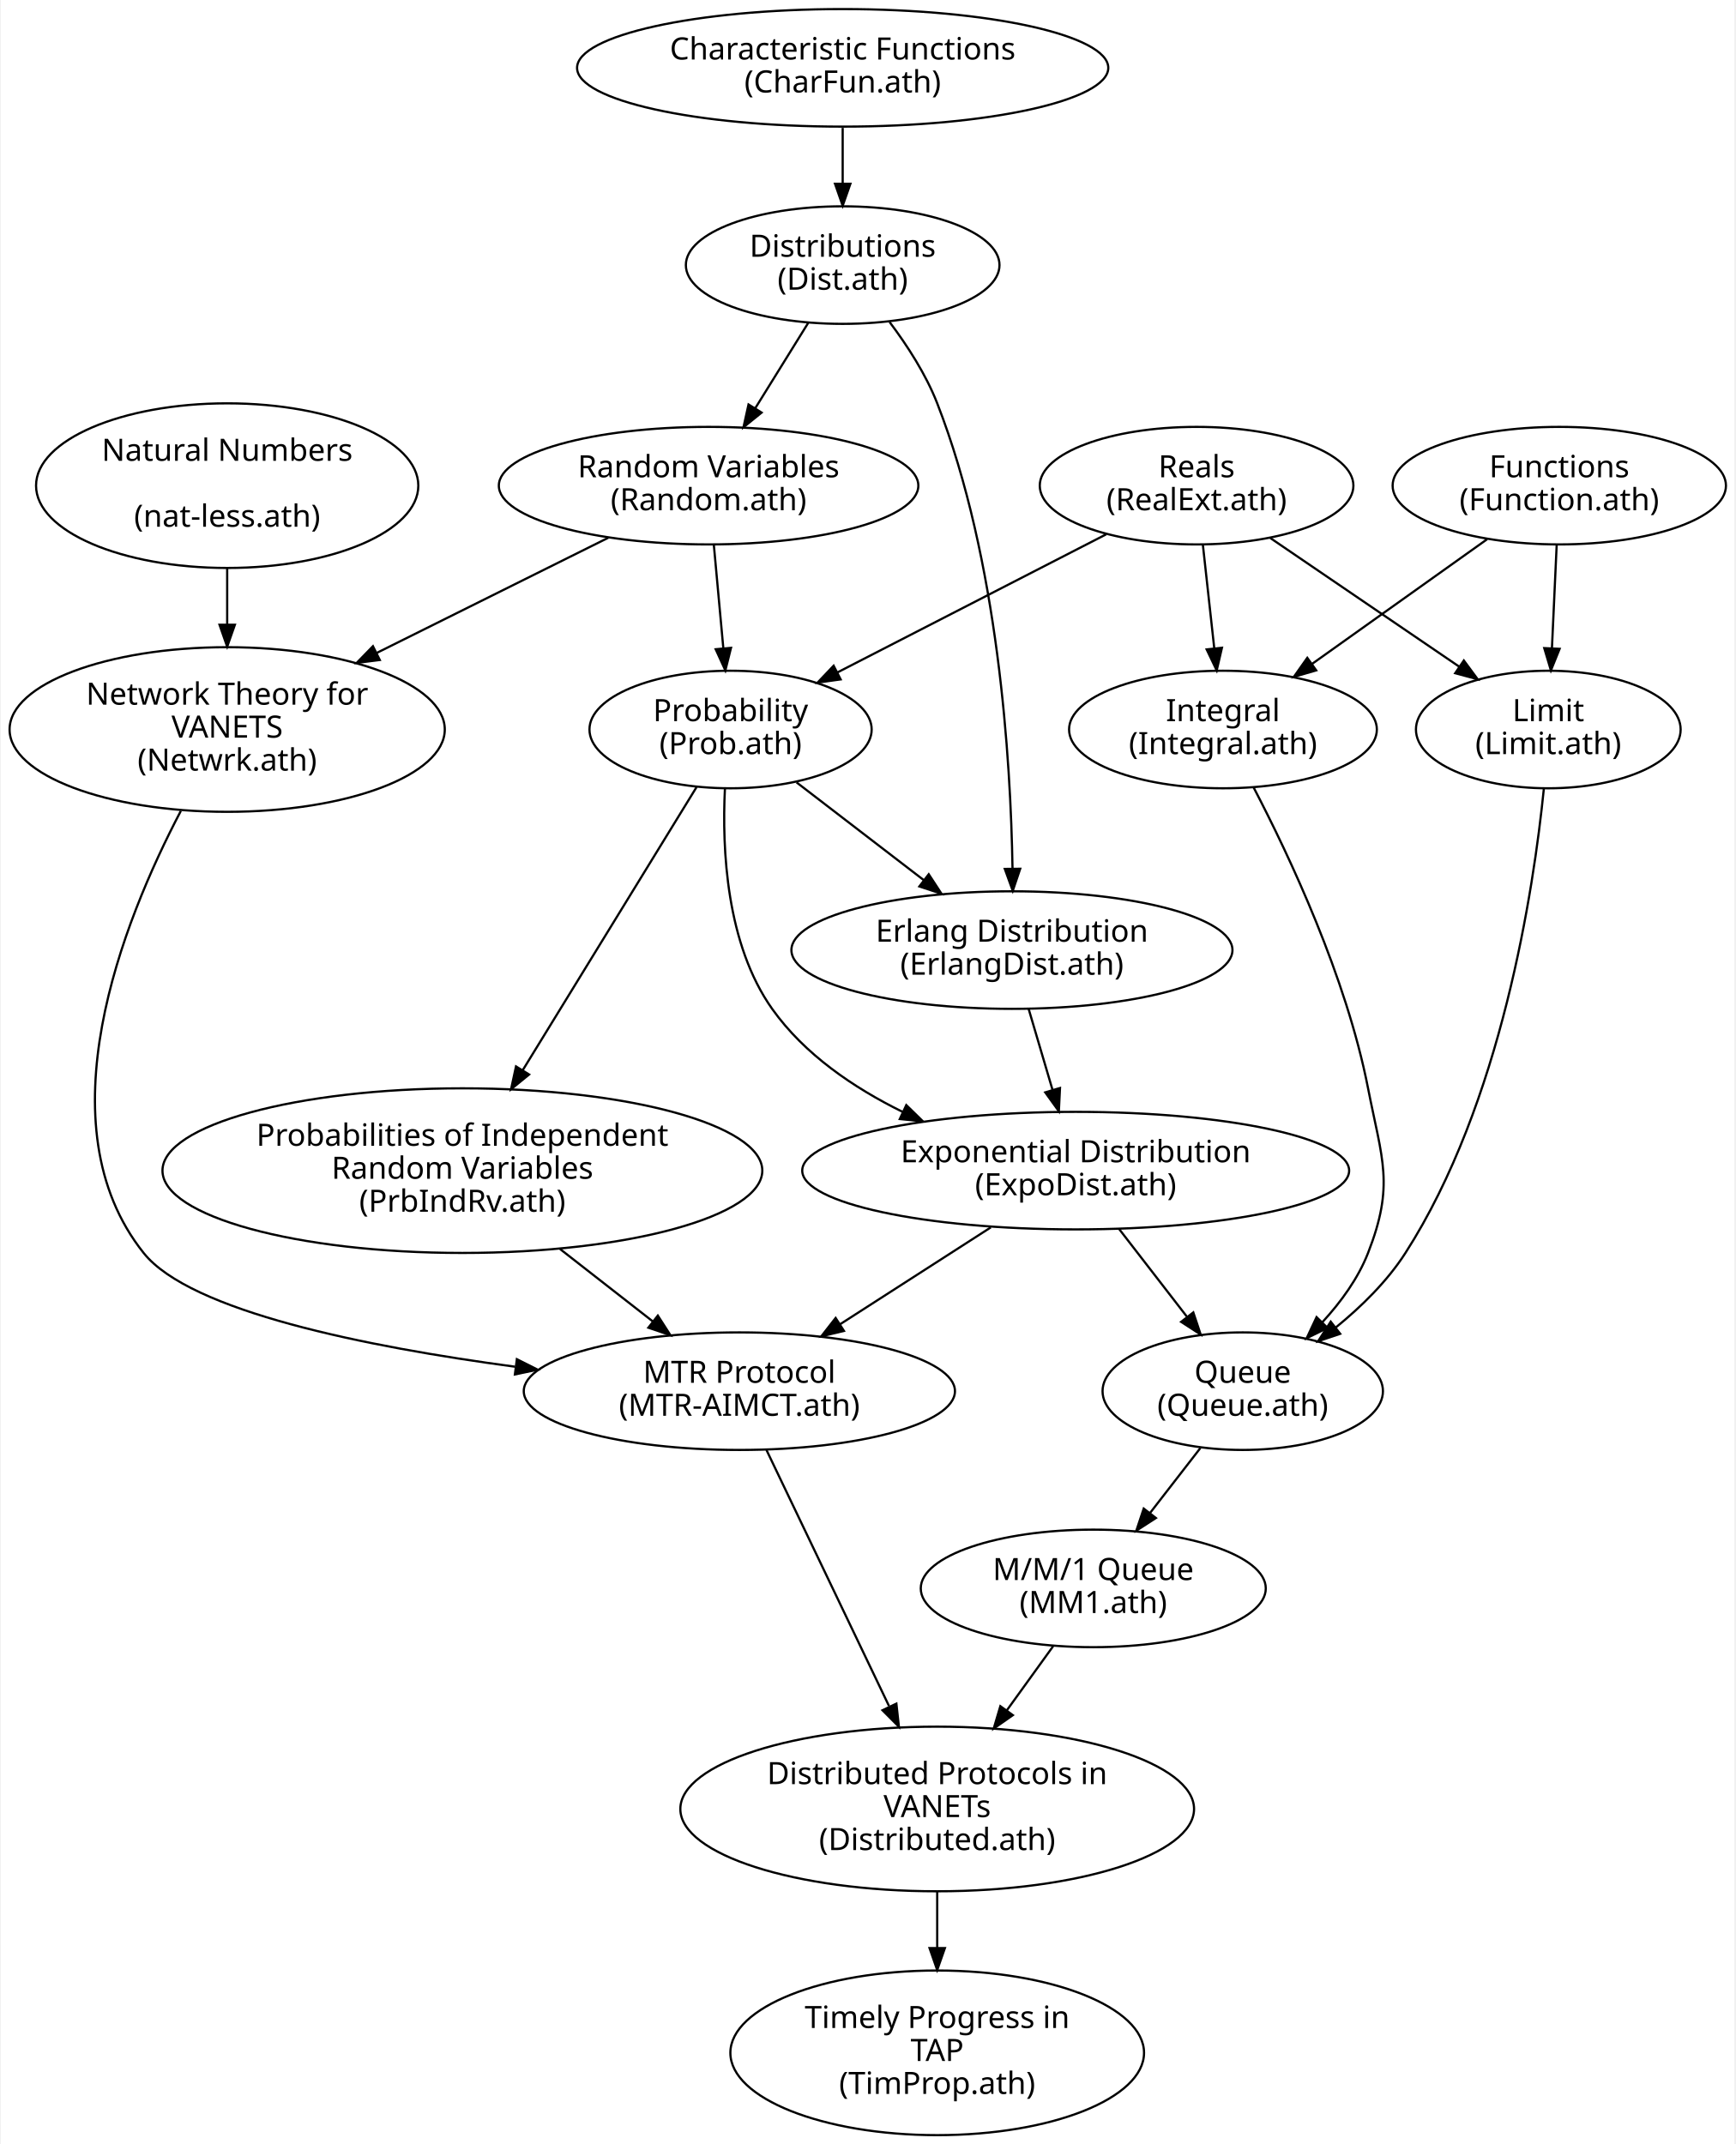
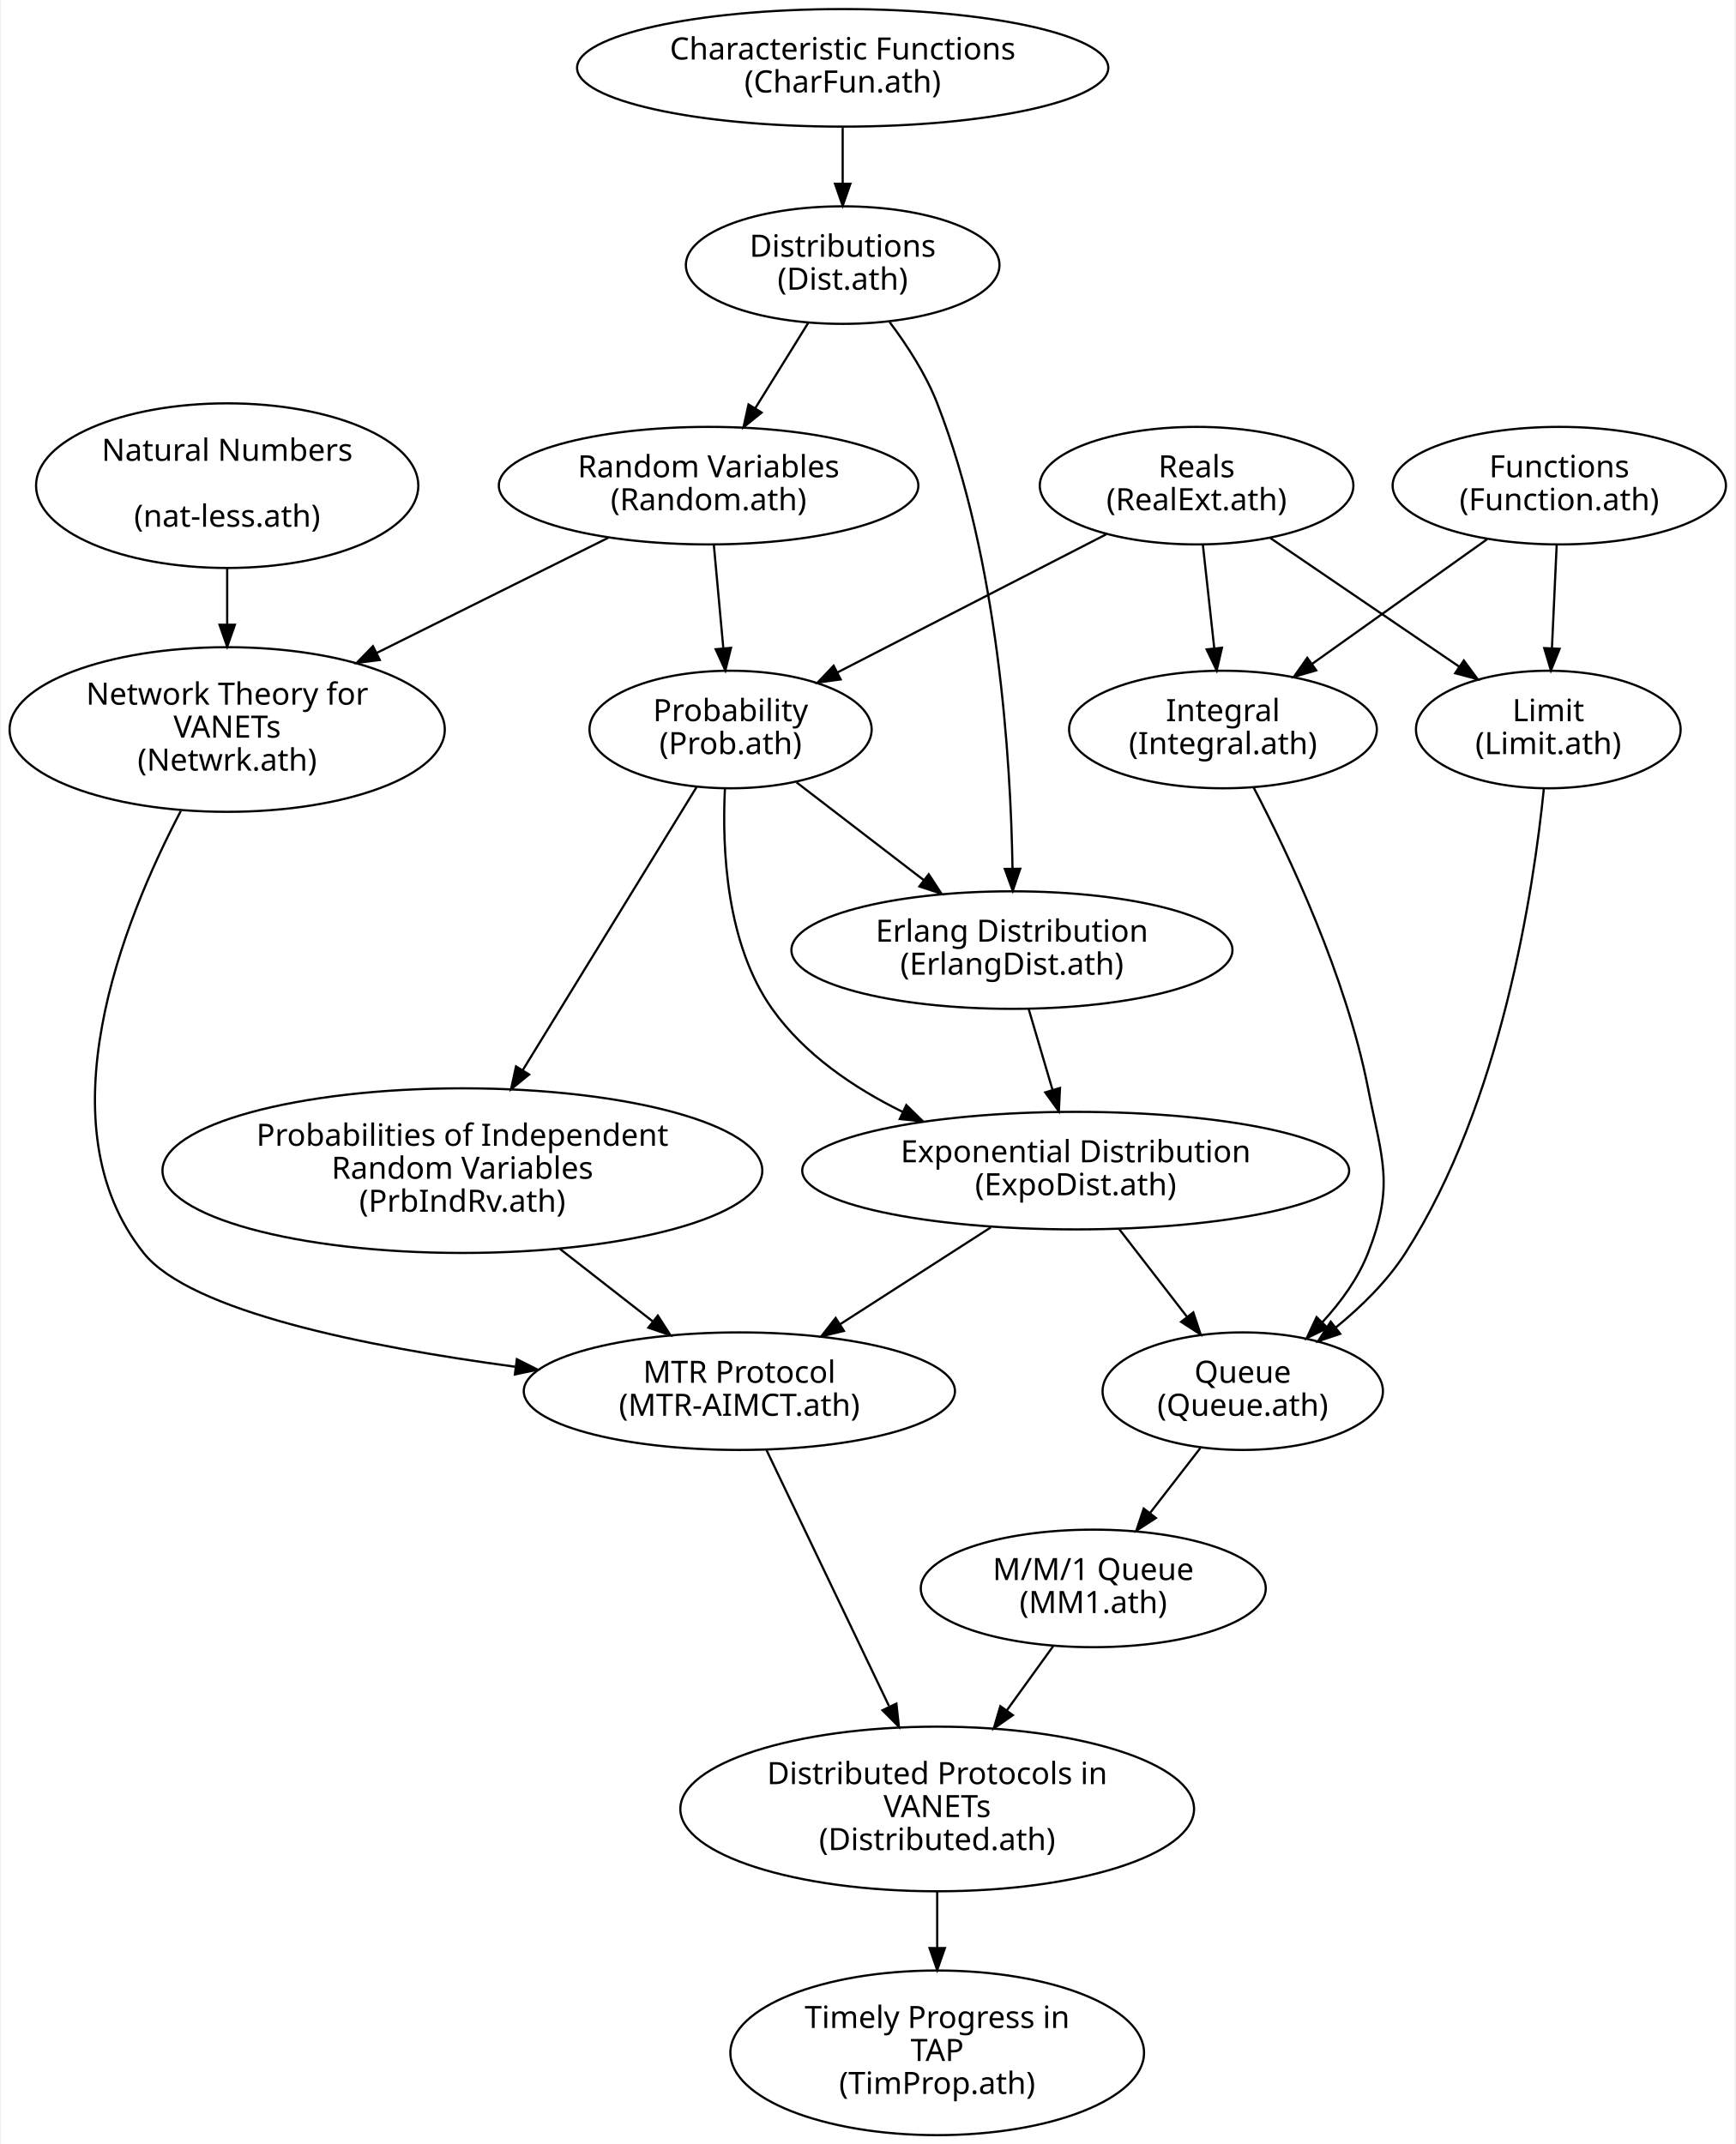
<svg xmlns="http://www.w3.org/2000/svg" width="789pt" height="975pt" viewBox="0.00 0.00 788.66 975.47">
  <g id="graph0" class="graph" transform="scale(1 1) rotate(0) translate(4 971.47)">
    <polygon fill="white" stroke="transparent" points="-4,4 -4,-971.47 784.66,-971.47 784.66,4 -4,4" />
    <g id="node1" class="node">
      <ellipse fill="none" stroke="black" cx="331.99" cy="-338.52" rx="98.08" ry="26.74" />
      <text text-anchor="middle" x="331.99" y="-342.32" font-family="CMU Serif Roman" font-size="14.00">MTR Protocol </text>
      <text text-anchor="middle" x="331.99" y="-327.32" font-family="CMU Serif Roman" font-size="14.00">(MTR-AIMCT.ath)</text>
    </g>
    <g id="node2" class="node">
      <ellipse fill="none" stroke="black" cx="421.99" cy="-148.43" rx="116.85" ry="37.45" />
      <text text-anchor="middle" x="421.99" y="-159.73" font-family="CMU Serif Roman" font-size="14.00">Distributed Protocols in</text>
      <text text-anchor="middle" x="421.99" y="-144.73" font-family="CMU Serif Roman" font-size="14.00">VANETs </text>
      <text text-anchor="middle" x="421.99" y="-129.73" font-family="CMU Serif Roman" font-size="14.00">(Distributed.ath)</text>
    </g>
    <g id="edge1" class="edge">
      <path fill="none" stroke="black" d="M344.32,-311.76C358.64,-281.83 382.53,-231.9 400.05,-195.3" />
      <polygon fill="black" stroke="black" points="403.42,-196.36 404.58,-185.83 397.1,-193.34 403.42,-196.36" />
    </g>
    <g id="node4" class="node">
      <ellipse fill="none" stroke="black" cx="421.99" cy="-37.48" rx="94.09" ry="37.45" />
      <text text-anchor="middle" x="421.99" y="-48.78" font-family="CMU Serif Roman" font-size="14.00">Timely Progress in</text>
      <text text-anchor="middle" x="421.99" y="-33.78" font-family="CMU Serif Roman" font-size="14.00">TAP </text>
      <text text-anchor="middle" x="421.99" y="-18.78" font-family="CMU Serif Roman" font-size="14.00">(TimProp.ath)</text>
    </g>
    <g id="edge3" class="edge">
      <path fill="none" stroke="black" d="M421.99,-110.85C421.99,-102.67 421.99,-93.89 421.99,-85.37" />
      <polygon fill="black" stroke="black" points="425.5,-85.15 421.99,-75.15 418.5,-85.15 425.5,-85.15" />
    </g>
    <g id="node3" class="node">
      <ellipse fill="none" stroke="black" cx="492.99" cy="-248.78" rx="78.48" ry="26.74" />
      <text text-anchor="middle" x="492.99" y="-252.58" font-family="CMU Serif Roman" font-size="14.00">M/M/1 Queue </text>
      <text text-anchor="middle" x="492.99" y="-237.58" font-family="CMU Serif Roman" font-size="14.00">(MM1.ath)</text>
    </g>
    <g id="edge2" class="edge">
      <path fill="none" stroke="black" d="M474.71,-222.45C468.29,-213.56 460.88,-203.29 453.68,-193.32" />
      <polygon fill="black" stroke="black" points="456.4,-191.11 447.71,-185.05 450.72,-195.2 456.4,-191.11" />
    </g>
    <g id="node5" class="node">
      <ellipse fill="none" stroke="black" cx="378.99" cy="-940.6" rx="120.83" ry="26.74" />
      <text text-anchor="middle" x="378.99" y="-944.4" font-family="CMU Serif Roman" font-size="14.00">Characteristic Functions </text>
      <text text-anchor="middle" x="378.99" y="-929.4" font-family="CMU Serif Roman" font-size="14.00">(CharFun.ath)</text>
    </g>
    <g id="node6" class="node">
      <ellipse fill="none" stroke="black" cx="378.99" cy="-850.86" rx="71.34" ry="26.74" />
      <text text-anchor="middle" x="378.99" y="-854.66" font-family="CMU Serif Roman" font-size="14.00">Distributions </text>
      <text text-anchor="middle" x="378.99" y="-839.66" font-family="CMU Serif Roman" font-size="14.00">(Dist.ath)</text>
    </g>
    <g id="edge4" class="edge">
      <path fill="none" stroke="black" d="M378.99,-913.27C378.99,-905.31 378.99,-896.41 378.99,-887.93" />
      <polygon fill="black" stroke="black" points="382.5,-887.86 378.99,-877.86 375.5,-887.86 382.5,-887.86" />
    </g>
    <g id="node7" class="node">
      <ellipse fill="none" stroke="black" cx="455.99" cy="-539.21" rx="100.32" ry="26.74" />
      <text text-anchor="middle" x="455.99" y="-543.01" font-family="CMU Serif Roman" font-size="14.00">Erlang Distribution </text>
      <text text-anchor="middle" x="455.99" y="-528.01" font-family="CMU Serif Roman" font-size="14.00">(ErlangDist.ath)</text>
    </g>
    <g id="edge5" class="edge">
      <path fill="none" stroke="black" d="M400.35,-824.93C408.41,-814.22 416.86,-801.15 421.99,-787.99 449.85,-716.57 455.45,-625.82 456.25,-576.36" />
      <polygon fill="black" stroke="black" points="459.75,-576.2 456.36,-566.16 452.75,-576.13 459.75,-576.2" />
    </g>
    <g id="node15" class="node">
      <ellipse fill="none" stroke="black" cx="317.99" cy="-750.51" rx="95.42" ry="26.74" />
      <text text-anchor="middle" x="317.99" y="-754.31" font-family="CMU Serif Roman" font-size="14.00">Random Variables </text>
      <text text-anchor="middle" x="317.99" y="-739.31" font-family="CMU Serif Roman" font-size="14.00">(Random.ath)</text>
    </g>
    <g id="edge20" class="edge">
      <path fill="none" stroke="black" d="M363.29,-824.53C355.94,-812.69 347.09,-798.42 339.17,-785.65" />
      <polygon fill="black" stroke="black" points="342.11,-783.75 333.86,-777.09 336.16,-787.44 342.11,-783.75" />
    </g>
    <g id="node9" class="node">
      <ellipse fill="none" stroke="black" cx="484.99" cy="-438.86" rx="124.4" ry="26.74" />
      <text text-anchor="middle" x="484.99" y="-442.66" font-family="CMU Serif Roman" font-size="14.00">Exponential Distribution </text>
      <text text-anchor="middle" x="484.99" y="-427.66" font-family="CMU Serif Roman" font-size="14.00">(ExpoDist.ath)</text>
    </g>
    <g id="edge8" class="edge">
      <path fill="none" stroke="black" d="M463.61,-512.37C466.92,-501.17 470.84,-487.86 474.42,-475.72" />
      <polygon fill="black" stroke="black" points="477.85,-476.45 477.33,-465.87 471.14,-474.47 477.85,-476.45" />
    </g>
    <g id="node8" class="node">
      <ellipse fill="none" stroke="black" cx="327.99" cy="-639.56" rx="64.19" ry="26.74" />
      <text text-anchor="middle" x="327.99" y="-643.36" font-family="CMU Serif Roman" font-size="14.00">Probability </text>
      <text text-anchor="middle" x="327.99" y="-628.36" font-family="CMU Serif Roman" font-size="14.00">(Prob.ath)</text>
    </g>
    <g id="edge6" class="edge">
      <path fill="none" stroke="black" d="M358.01,-615.5C375.26,-602.24 397.15,-585.42 415.86,-571.05" />
      <polygon fill="black" stroke="black" points="418.14,-573.71 423.94,-564.84 413.87,-568.16 418.14,-573.71" />
    </g>
    <g id="edge7" class="edge">
      <path fill="none" stroke="black" d="M325.42,-612.59C324.07,-585.16 325.99,-541.86 346.99,-512.34 361.61,-491.8 383.86,-476.61 406.26,-465.59" />
      <polygon fill="black" stroke="black" points="407.93,-468.68 415.51,-461.28 404.97,-462.34 407.93,-468.68" />
    </g>
    <g id="node14" class="node">
      <ellipse fill="none" stroke="black" cx="205.99" cy="-438.86" rx="136.44" ry="37.45" />
      <text text-anchor="middle" x="205.99" y="-450.16" font-family="CMU Serif Roman" font-size="14.00">Probabilities of Independent</text>
      <text text-anchor="middle" x="205.99" y="-435.16" font-family="CMU Serif Roman" font-size="14.00">Random Variables </text>
      <text text-anchor="middle" x="205.99" y="-420.16" font-family="CMU Serif Roman" font-size="14.00">(PrbIndRv.ath)</text>
    </g>
    <g id="edge13" class="edge">
      <path fill="none" stroke="black" d="M312.54,-613.39C292.69,-581.06 257.89,-524.39 233.48,-484.63" />
      <polygon fill="black" stroke="black" points="236.34,-482.6 228.13,-475.91 230.38,-486.27 236.34,-482.6" />
    </g>
    <g id="edge23" class="edge">
      <path fill="none" stroke="black" d="M446.39,-413.05C425.52,-399.63 399.62,-382.99 377.75,-368.93" />
      <polygon fill="black" stroke="black" points="379.57,-365.94 369.27,-363.48 375.79,-371.83 379.57,-365.94" />
    </g>
    <g id="node16" class="node">
      <ellipse fill="none" stroke="black" cx="560.99" cy="-338.52" rx="63.78" ry="26.74" />
      <text text-anchor="middle" x="560.99" y="-342.32" font-family="CMU Serif Roman" font-size="14.00">Queue </text>
      <text text-anchor="middle" x="560.99" y="-327.32" font-family="CMU Serif Roman" font-size="14.00">(Queue.ath)</text>
    </g>
    <g id="edge19" class="edge">
      <path fill="none" stroke="black" d="M504.76,-412.28C514.15,-400.14 525.47,-385.49 535.49,-372.53" />
      <polygon fill="black" stroke="black" points="538.5,-374.35 541.85,-364.29 532.96,-370.06 538.5,-374.35" />
    </g>
    <g id="node10" class="node">
      <ellipse fill="none" stroke="black" cx="704.99" cy="-750.51" rx="75.82" ry="26.74" />
      <text text-anchor="middle" x="704.99" y="-754.31" font-family="CMU Serif Roman" font-size="14.00">Functions </text>
      <text text-anchor="middle" x="704.99" y="-739.31" font-family="CMU Serif Roman" font-size="14.00">(Function.ath)</text>
    </g>
    <g id="node11" class="node">
      <ellipse fill="none" stroke="black" cx="551.99" cy="-639.56" rx="70.01" ry="26.74" />
      <text text-anchor="middle" x="551.99" y="-643.36" font-family="CMU Serif Roman" font-size="14.00">Integral </text>
      <text text-anchor="middle" x="551.99" y="-628.36" font-family="CMU Serif Roman" font-size="14.00">(Integral.ath)</text>
    </g>
    <g id="edge9" class="edge">
      <path fill="none" stroke="black" d="M672.17,-726.14C648.82,-709.51 617.31,-687.07 592.41,-669.33" />
      <polygon fill="black" stroke="black" points="594.41,-666.47 584.24,-663.52 590.35,-672.17 594.41,-666.47" />
    </g>
    <g id="node13" class="node">
      <ellipse fill="none" stroke="black" cx="699.99" cy="-639.56" rx="60.21" ry="26.74" />
      <text text-anchor="middle" x="699.99" y="-643.36" font-family="CMU Serif Roman" font-size="14.00">Limit </text>
      <text text-anchor="middle" x="699.99" y="-628.36" font-family="CMU Serif Roman" font-size="14.00">(Limit.ath)</text>
    </g>
    <g id="edge11" class="edge">
      <path fill="none" stroke="black" d="M703.8,-723.41C703.15,-709.4 702.35,-691.91 701.65,-676.61" />
      <polygon fill="black" stroke="black" points="705.14,-676.27 701.18,-666.44 698.15,-676.59 705.14,-676.27" />
    </g>
    <g id="edge17" class="edge">
      <path fill="none" stroke="black" d="M565.98,-613.11C582.22,-581.96 608.07,-527.07 617.99,-476.34 624.39,-443.65 630.11,-432.42 617.99,-401.39 613.47,-389.8 605.65,-379.08 597.23,-369.92" />
      <polygon fill="black" stroke="black" points="599.57,-367.31 590.07,-362.62 594.57,-372.21 599.57,-367.31" />
    </g>
    <g id="node12" class="node">
      <ellipse fill="none" stroke="black" cx="539.99" cy="-750.51" rx="71.34" ry="26.74" />
      <text text-anchor="middle" x="539.99" y="-754.31" font-family="CMU Serif Roman" font-size="14.00">Reals </text>
      <text text-anchor="middle" x="539.99" y="-739.31" font-family="CMU Serif Roman" font-size="14.00">(RealExt.ath)</text>
    </g>
    <g id="edge15" class="edge">
      <path fill="none" stroke="black" d="M498.87,-728.37C463.9,-710.4 413.63,-684.57 376.67,-665.57" />
      <polygon fill="black" stroke="black" points="378.07,-662.36 367.57,-660.9 374.87,-668.58 378.07,-662.36" />
    </g>
    <g id="edge10" class="edge">
      <path fill="none" stroke="black" d="M542.87,-723.41C544.41,-709.4 546.34,-691.91 548.02,-676.61" />
      <polygon fill="black" stroke="black" points="551.53,-676.76 549.14,-666.44 544.57,-676 551.53,-676.76" />
    </g>
    <g id="edge12" class="edge">
      <path fill="none" stroke="black" d="M573.54,-726.67C598.59,-709.61 632.95,-686.21 659.53,-668.11" />
      <polygon fill="black" stroke="black" points="661.57,-670.96 667.86,-662.44 657.63,-665.17 661.57,-670.96" />
    </g>
    <g id="edge18" class="edge">
      <path fill="none" stroke="black" d="M697.97,-612.64C693.33,-566.71 678.72,-469.46 634.99,-401.39 626.76,-388.57 615.03,-377.04 603.33,-367.51" />
      <polygon fill="black" stroke="black" points="605.32,-364.62 595.27,-361.24 601.01,-370.15 605.32,-364.62" />
    </g>
    <g id="edge22" class="edge">
      <path fill="none" stroke="black" d="M250.42,-403.19C264.15,-392.47 279.17,-380.75 292.54,-370.31" />
      <polygon fill="black" stroke="black" points="294.9,-372.91 300.62,-364 290.59,-367.4 294.9,-372.91" />
    </g>
    <g id="edge14" class="edge">
      <path fill="none" stroke="black" d="M320.39,-723.41C321.68,-709.4 323.28,-691.91 324.69,-676.61" />
      <polygon fill="black" stroke="black" points="328.19,-676.72 325.62,-666.44 321.22,-676.08 328.19,-676.72" />
    </g>
    <g id="node17" class="node">
      <ellipse fill="none" stroke="black" cx="98.99" cy="-639.56" rx="98.99" ry="37.45" />
      <text text-anchor="middle" x="98.99" y="-650.86" font-family="CMU Serif Roman" font-size="14.00">Network Theory for</text>
-       <text text-anchor="middle" x="98.99" y="-635.86" font-family="CMU Serif Roman" font-size="14.00">VANETS </text>
+       <text text-anchor="middle" x="98.99" y="-635.86" font-family="CMU Serif Roman" font-size="14.00">VANETs </text>
      <text text-anchor="middle" x="98.99" y="-620.86" font-family="CMU Serif Roman" font-size="14.00">(Netwrk.ath)</text>
    </g>
    <g id="edge24" class="edge">
      <path fill="none" stroke="black" d="M272.35,-726.8C241.86,-711.63 201.21,-691.41 166.93,-674.36" />
      <polygon fill="black" stroke="black" points="168.42,-671.19 157.91,-669.87 165.3,-677.46 168.42,-671.19" />
    </g>
    <g id="edge16" class="edge">
      <path fill="none" stroke="black" d="M541.69,-312.61C534.57,-303.43 526.39,-292.87 518.79,-283.07" />
      <polygon fill="black" stroke="black" points="521.48,-280.81 512.58,-275.05 515.94,-285.1 521.48,-280.81" />
    </g>
    <g id="edge21" class="edge">
      <path fill="none" stroke="black" d="M77.9,-602.51C51.37,-551.93 14.59,-459.58 60.99,-401.39 82.21,-374.78 162.28,-358.72 229.92,-349.65" />
      <polygon fill="black" stroke="black" points="230.77,-353.07 240.23,-348.31 229.87,-346.13 230.77,-353.07" />
    </g>
    <g id="node18" class="node">
      <ellipse fill="none" stroke="black" cx="98.99" cy="-750.51" rx="86.95" ry="37.45" />
      <text text-anchor="middle" x="98.99" y="-761.81" font-family="CMU Serif Roman" font-size="14.00">Natural Numbers</text>
      <text text-anchor="middle" x="98.99" y="-746.81" font-family="CMU Serif Roman" font-size="14.00"> </text>
      <text text-anchor="middle" x="98.99" y="-731.81" font-family="CMU Serif Roman" font-size="14.00">(nat-less.ath)</text>
    </g>
    <g id="edge25" class="edge">
      <path fill="none" stroke="black" d="M98.99,-712.93C98.99,-704.75 98.99,-695.97 98.99,-687.45" />
      <polygon fill="black" stroke="black" points="102.5,-687.23 98.99,-677.23 95.5,-687.23 102.5,-687.23" />
    </g>
  </g>
</svg>
